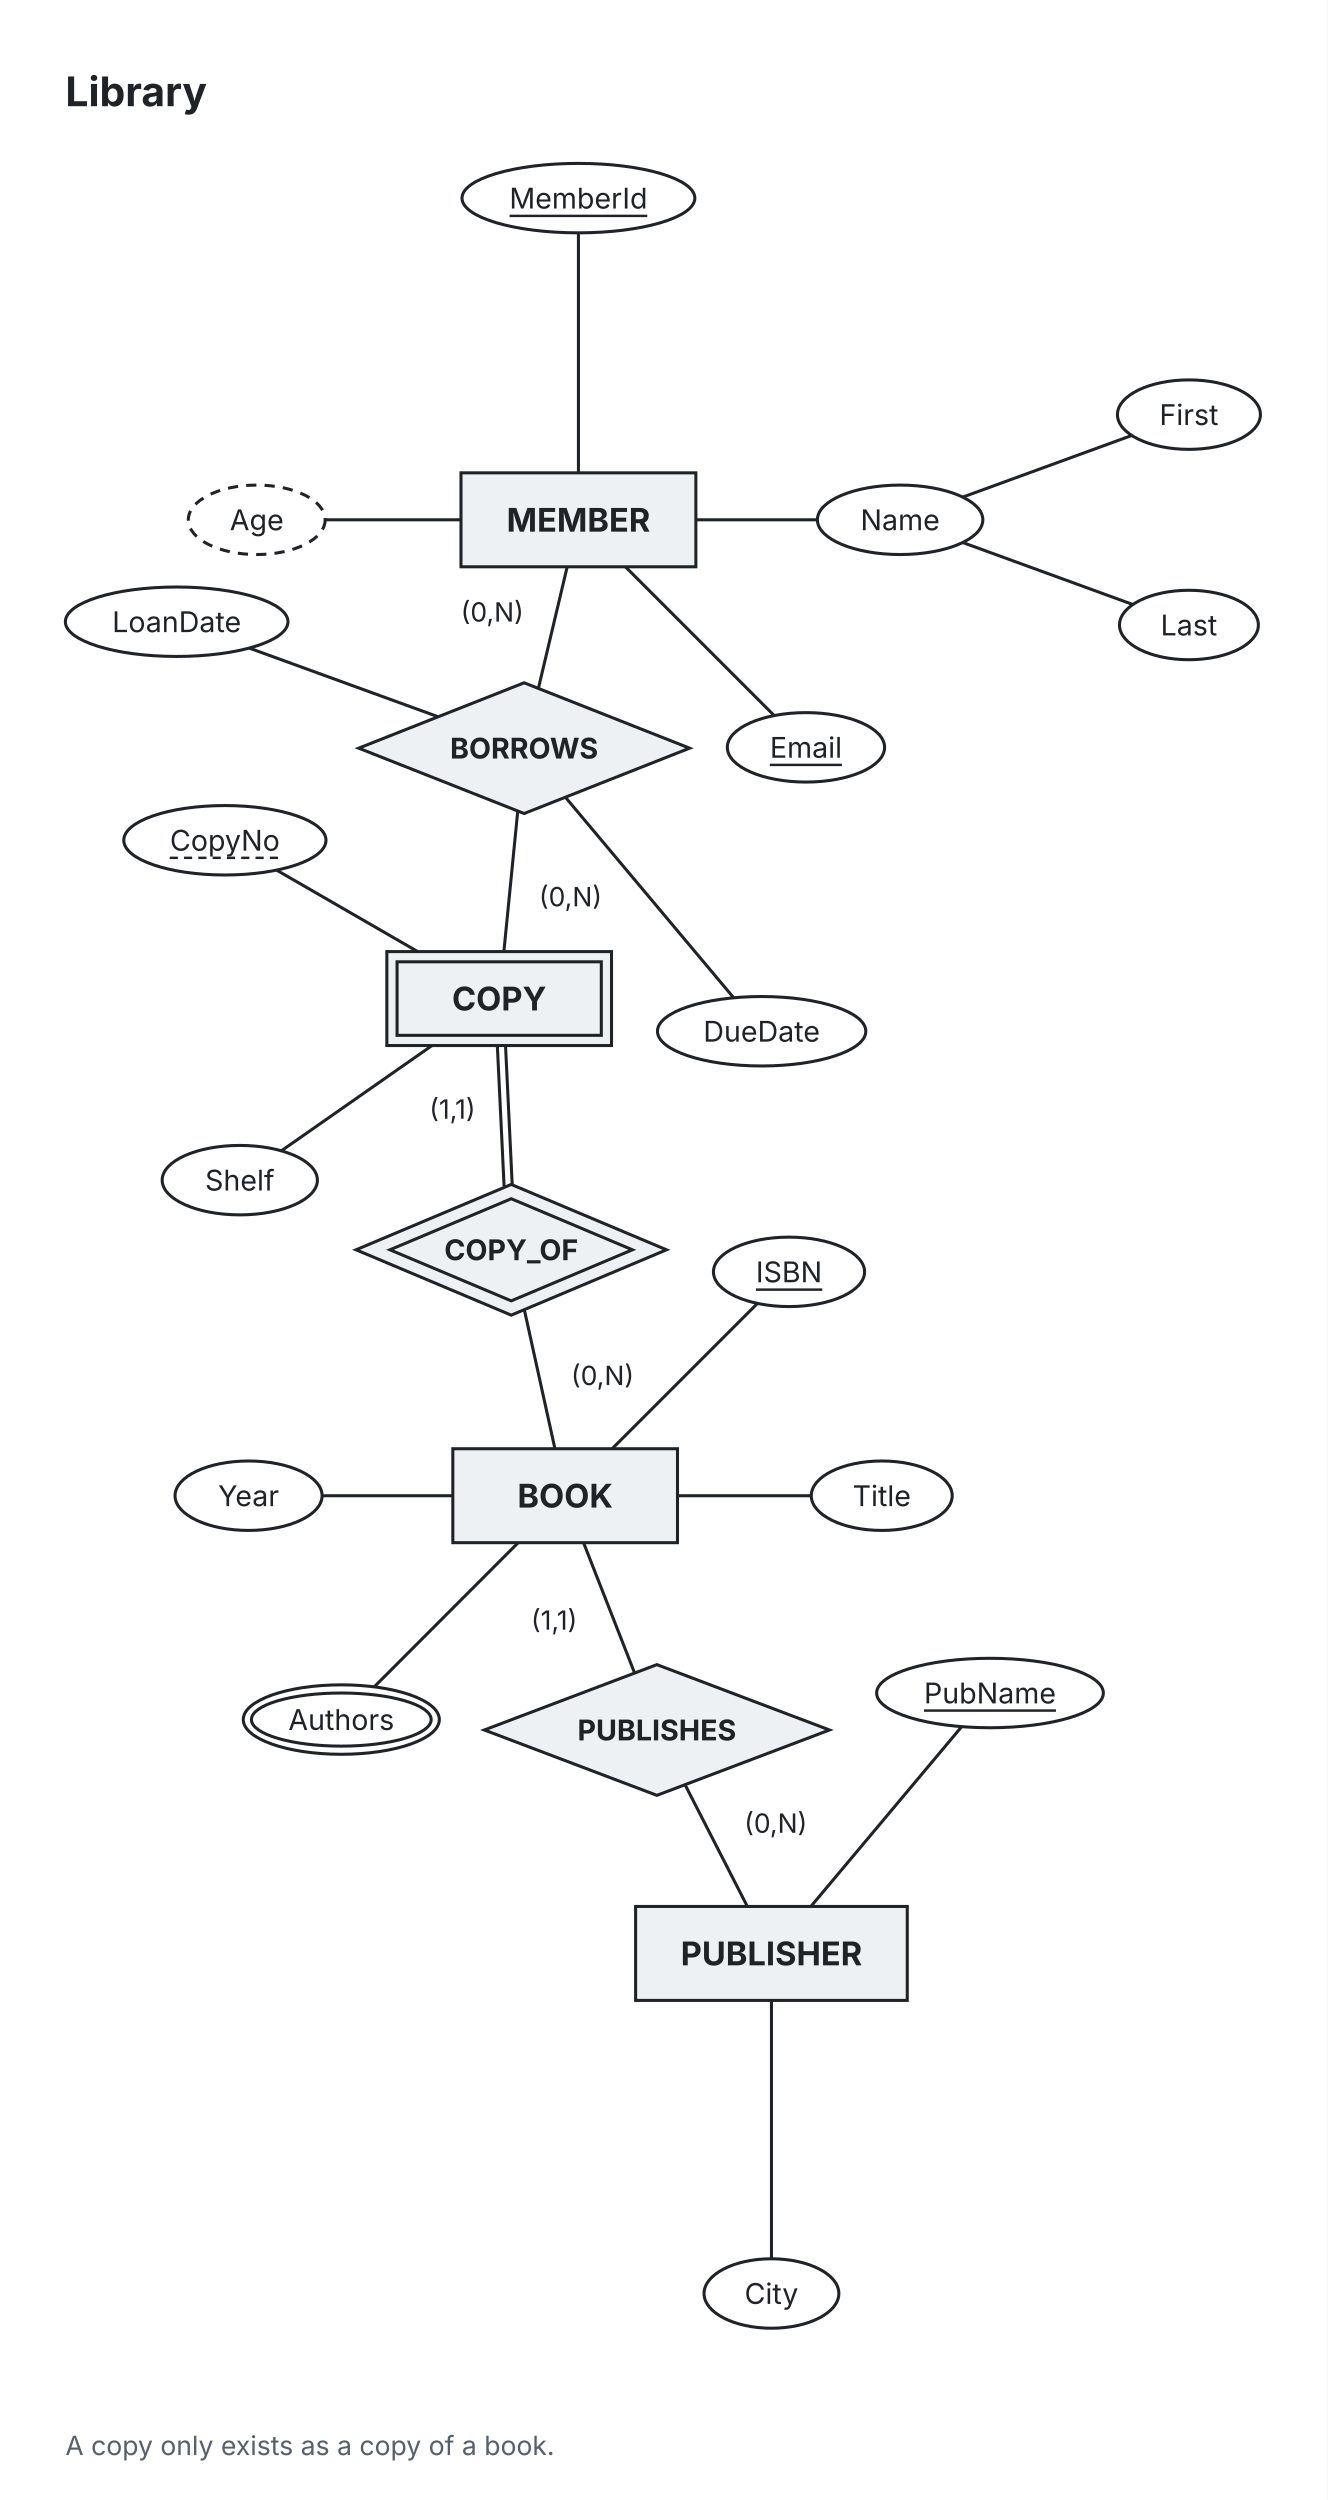
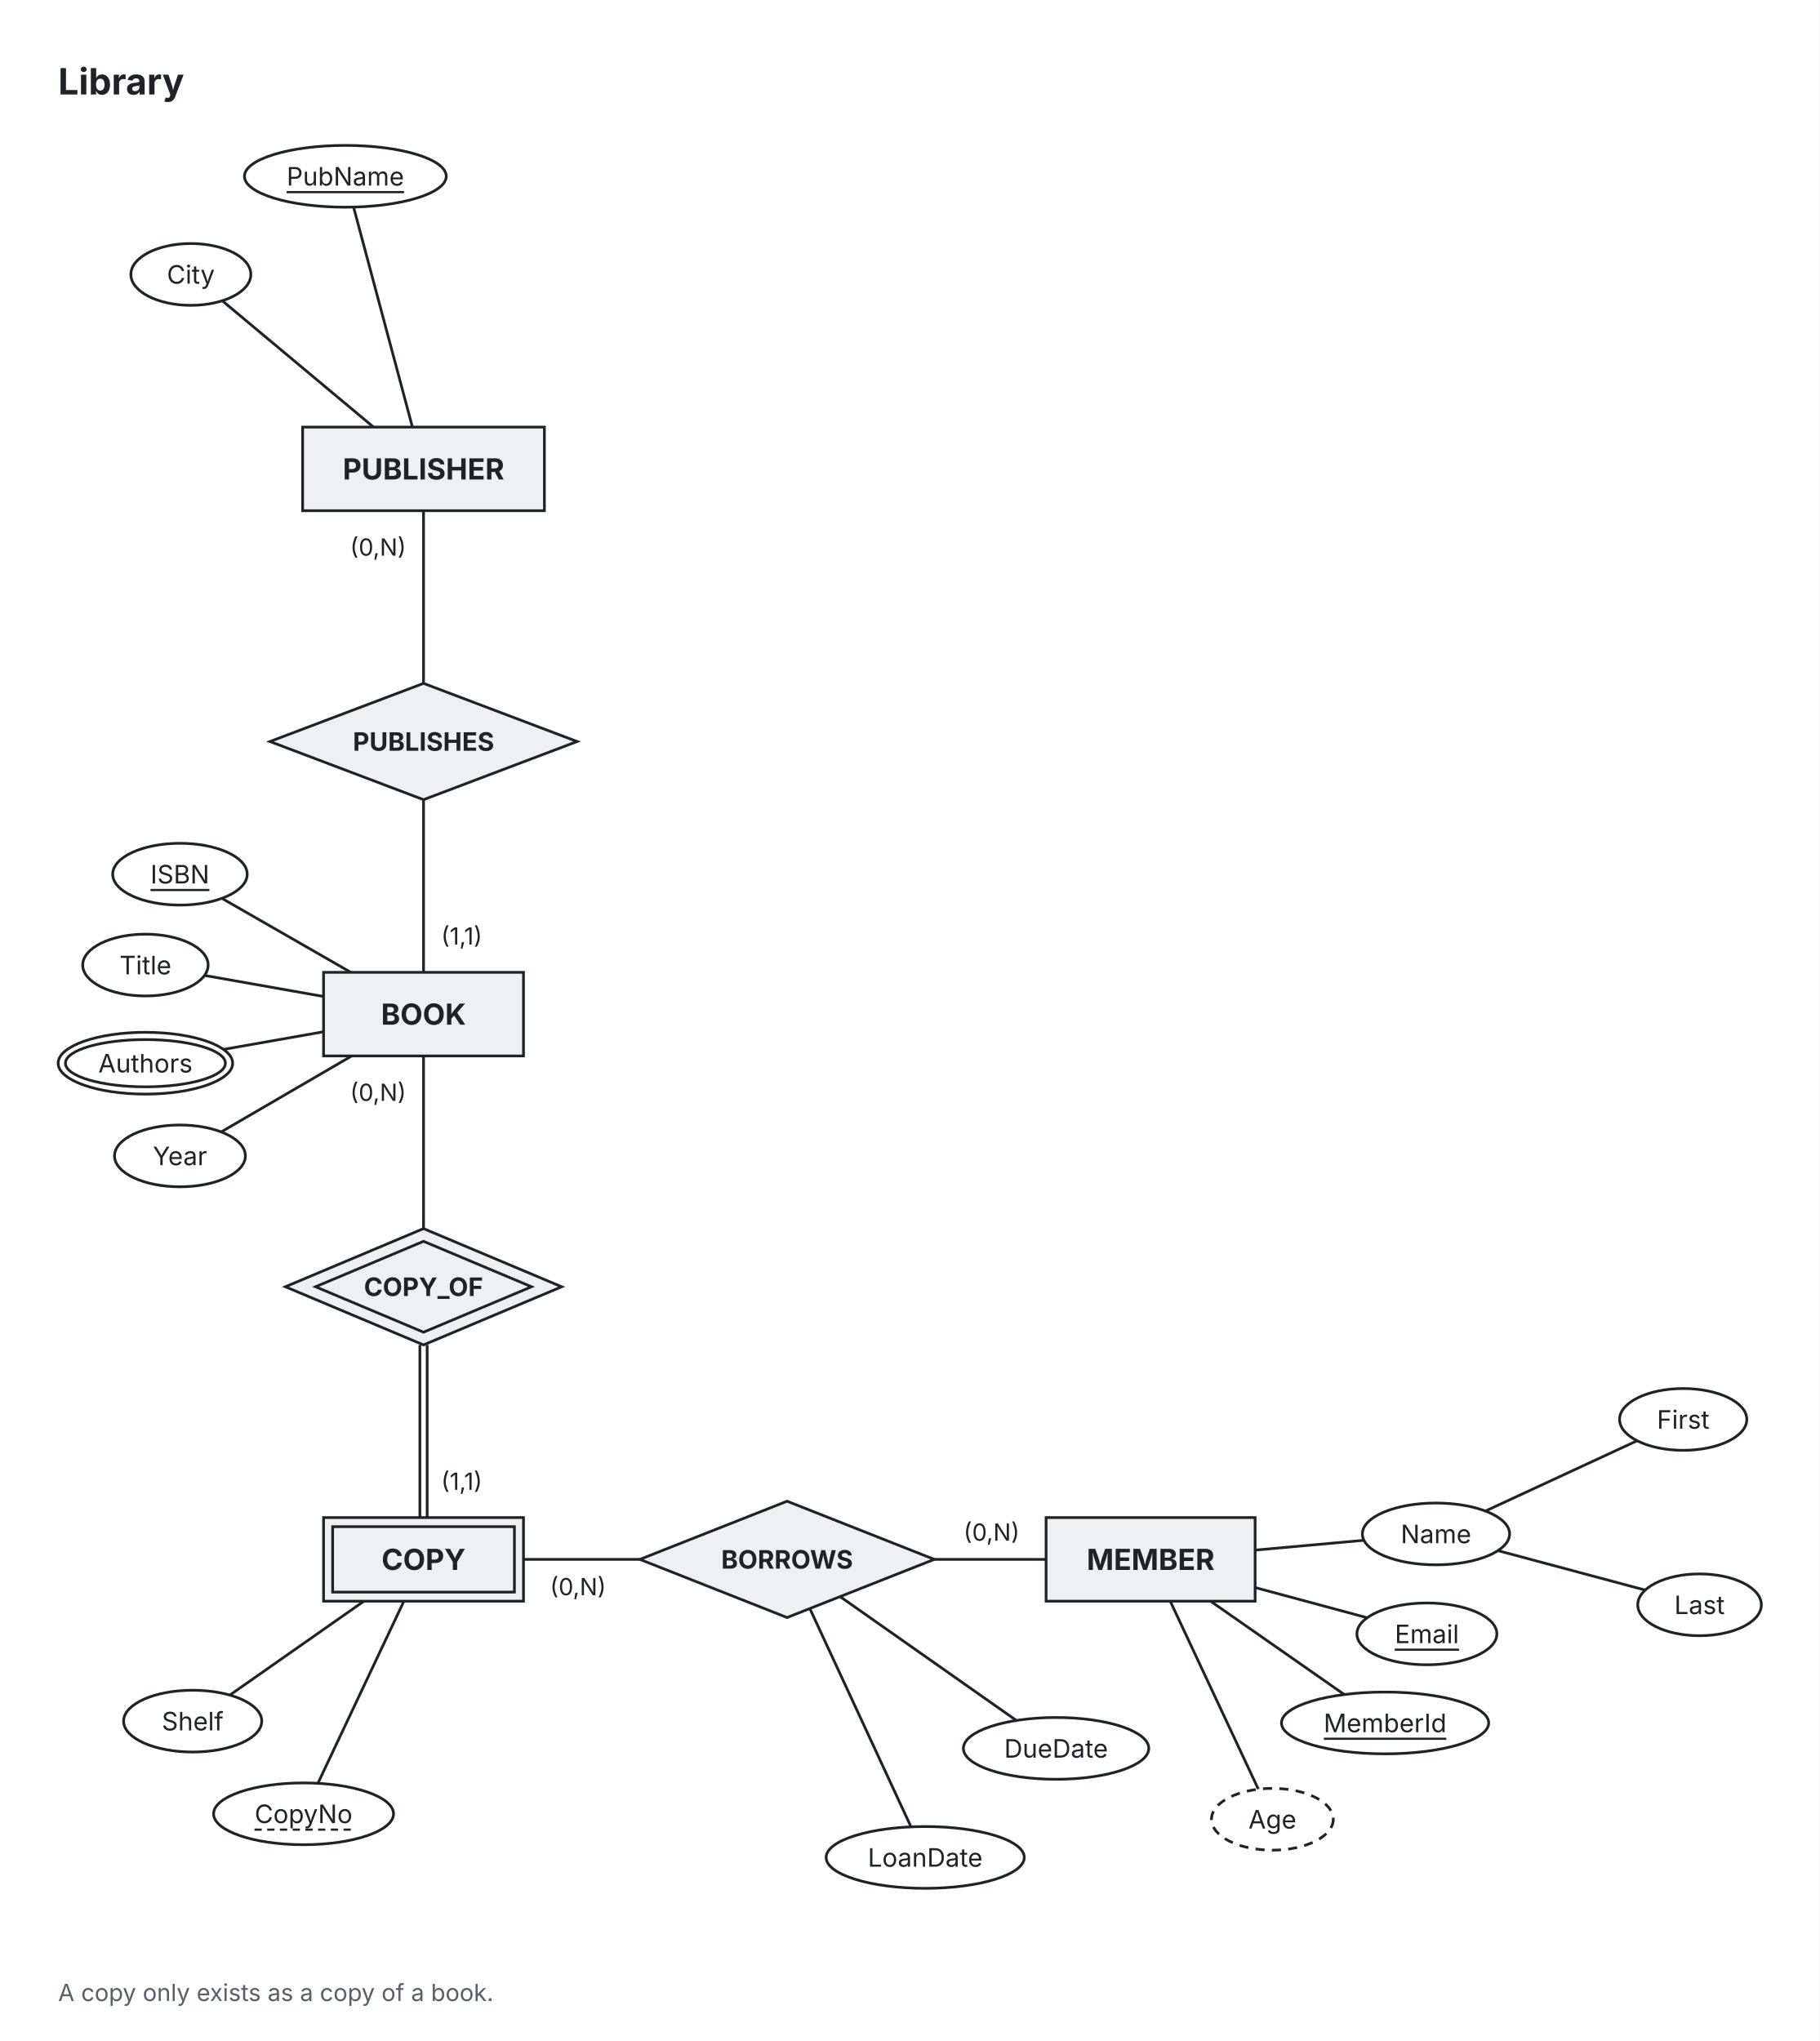
- <svg xmlns="http://www.w3.org/2000/svg" width="650" height="1224" viewBox="0 0 650 1224" font-family="Inter, Helvetica, Arial, sans-serif">
+ <svg xmlns="http://www.w3.org/2000/svg" width="1001" height="1123" viewBox="0 0 1001 1123" font-family="Inter, Helvetica, Arial, sans-serif">
  <rect width="100%" height="100%" fill="#ffffff" />
  <g fill="none" stroke="#1f2328" stroke-width="1.5" stroke-linejoin="round">
    <g data-id="edge:COPY_OF#0" class="er-edge">
-       <polyline points="256.7,641.2 271.7,709.3" />
+       <polyline points="233,676 233,581" />
    </g>
    <g data-id="edge:COPY_OF#1" class="er-edge">
-       <polyline points="250.8,580.5 247.5,511.8" />
-       <polyline points="246.8,580.7 243.5,512" />
+       <polyline points="231,740 231,835" />
+       <polyline points="235,740 235,835" />
    </g>
    <g data-id="edge:BORROWS#0" class="er-edge">
-       <polyline points="263.6,337 277.7,277.5" />
+       <polyline points="514,858 575.5,858" />
    </g>
    <g data-id="edge:BORROWS#1" class="er-edge">
-       <polyline points="253.5,397 246.7,465.9" />
+       <polyline points="352,858 288,858" />
    </g>
    <g data-id="edge:PUBLISHES#0" class="er-edge">
-       <polyline points="335.4,873.8 365.9,933.4" />
+       <polyline points="233,376 233,281" />
    </g>
    <g data-id="edge:PUBLISHES#1" class="er-edge">
-       <polyline points="310.7,819.1 285.7,755.3" />
+       <polyline points="233,440 233,535" />
    </g>
    <g data-id="edge:A:BOOK.ISBN" class="er-edge">
-       <polyline points="299.7,709.3 370.9,638.1" />
+       <polyline points="193,535 122.1,494.3" />
    </g>
    <g data-id="edge:A:BOOK.Title" class="er-edge">
-       <polyline points="331.7,732.3 397.2,732.3" />
+       <polyline points="178,548.3 112.5,536.7" />
    </g>
    <g data-id="edge:A:BOOK.Authors" class="er-edge">
-       <polyline points="253.7,755.3 183.2,825.9" />
+       <polyline points="178,567.7 123,577.4" />
    </g>
    <g data-id="edge:A:BOOK.Year" class="er-edge">
-       <polyline points="221.7,732.3 157.7,732.3" />
+       <polyline points="193.5,581 121.7,622.8" />
    </g>
    <g data-id="edge:A:COPY.CopyNo" class="er-edge">
-       <polyline points="204.5,465.9 135.4,426" />
+       <polyline points="222.2,881 174.9,981.2" />
    </g>
    <g data-id="edge:A:COPY.Shelf" class="er-edge">
-       <polyline points="211.5,511.9 137.8,563.4" />
+       <polyline points="200.2,881 126.4,932.7" />
    </g>
    <g data-id="edge:A:MEMBER.MemberId" class="er-edge">
-       <polyline points="283.2,231.5 283.2,114" />
+       <polyline points="666,881 739.6,932.4" />
    </g>
    <g data-id="edge:A:MEMBER.Name" class="er-edge">
-       <polyline points="340.7,254.5 400.2,254.5" />
+       <polyline points="690.5,852.9 750.4,847.5" />
    </g>
    <g data-id="edge:A:MEMBER.Name.First" class="er-edge">
-       <polyline points="471.3,243.4 554.1,213.2" />
+       <polyline points="817.2,831.4 900.7,792.7" />
    </g>
    <g data-id="edge:A:MEMBER.Name.Last" class="er-edge">
-       <polyline points="471.3,265.6 554.7,296" />
+       <polyline points="824.1,853.2 905.1,874.9" />
    </g>
    <g data-id="edge:A:MEMBER.Email" class="er-edge">
-       <polyline points="306.2,277.5 379,350.3" />
+       <polyline points="690.5,873.5 752.1,890.1" />
    </g>
    <g data-id="edge:A:MEMBER.Age" class="er-edge">
-       <polyline points="225.7,254.5 159.2,254.5" />
+       <polyline points="643.8,881 692.3,984.5" />
    </g>
    <g data-id="edge:A:PUBLISHER.PubName" class="er-edge">
-       <polyline points="397,933.4 470.9,845.3" />
+       <polyline points="226.9,235 194.5,113.9" />
    </g>
    <g data-id="edge:A:PUBLISHER.City" class="er-edge">
-       <polyline points="377.7,979.4 377.7,1105.9" />
+       <polyline points="205.5,235 122.3,165.5" />
    </g>
    <g data-id="edge:A:BORROWS.LoanDate" class="er-edge">
-       <polyline points="214.4,350.9 122,317.3" />
+       <polyline points="445.5,885 501.2,1005.2" />
    </g>
    <g data-id="edge:A:BORROWS.DueDate" class="er-edge">
-       <polyline points="276.8,390.3 359.2,488.5" />
+       <polyline points="462.2,878.5 559.1,946.6" />
    </g>
  </g>
  <g data-id="E:BOOK" class="er-entity">
-     <rect x="221.7" y="709.3" width="110" height="46" fill="#eef1f4" stroke="#1f2328" stroke-width="1.5" />
-     <text x="276.7" y="732.3" font-size="16" font-weight="700" text-anchor="middle" dominant-baseline="central" fill="#1f2328">BOOK</text>
+     <rect x="178" y="535" width="110" height="46" fill="#eef1f4" stroke="#1f2328" stroke-width="1.5" />
+     <text x="233" y="558" font-size="16" font-weight="700" text-anchor="middle" dominant-baseline="central" fill="#1f2328">BOOK</text>
  </g>
  <g data-id="E:COPY" class="er-entity">
-     <rect x="189.4" y="465.9" width="110" height="46" fill="#eef1f4" stroke="#1f2328" stroke-width="1.5" />
-     <rect x="194.4" y="470.9" width="100" height="36" fill="none" stroke="#1f2328" stroke-width="1.5" />
-     <text x="244.4" y="488.9" font-size="16" font-weight="700" text-anchor="middle" dominant-baseline="central" fill="#1f2328">COPY</text>
+     <rect x="178" y="835" width="110" height="46" fill="#eef1f4" stroke="#1f2328" stroke-width="1.5" />
+     <rect x="183" y="840" width="100" height="36" fill="none" stroke="#1f2328" stroke-width="1.5" />
+     <text x="233" y="858" font-size="16" font-weight="700" text-anchor="middle" dominant-baseline="central" fill="#1f2328">COPY</text>
  </g>
  <g data-id="E:MEMBER" class="er-entity">
-     <rect x="225.7" y="231.5" width="115" height="46" fill="#eef1f4" stroke="#1f2328" stroke-width="1.5" />
-     <text x="283.2" y="254.5" font-size="16" font-weight="700" text-anchor="middle" dominant-baseline="central" fill="#1f2328">MEMBER</text>
+     <rect x="575.5" y="835" width="115" height="46" fill="#eef1f4" stroke="#1f2328" stroke-width="1.5" />
+     <text x="633" y="858" font-size="16" font-weight="700" text-anchor="middle" dominant-baseline="central" fill="#1f2328">MEMBER</text>
  </g>
  <g data-id="E:PUBLISHER" class="er-entity">
-     <rect x="311.2" y="933.4" width="133" height="46" fill="#eef1f4" stroke="#1f2328" stroke-width="1.5" />
-     <text x="377.7" y="956.4" font-size="16" font-weight="700" text-anchor="middle" dominant-baseline="central" fill="#1f2328">PUBLISHER</text>
+     <rect x="166.5" y="235" width="133" height="46" fill="#eef1f4" stroke="#1f2328" stroke-width="1.5" />
+     <text x="233" y="258" font-size="16" font-weight="700" text-anchor="middle" dominant-baseline="central" fill="#1f2328">PUBLISHER</text>
  </g>
  <g data-id="R:COPY_OF" class="er-relationship">
-     <polygon points="250.3,579.9 326.3,611.9 250.3,643.9 174.3,611.9" fill="#eef1f4" stroke="#1f2328" stroke-width="1.5" />
-     <polygon points="250.3,586.9 309.6,611.9 250.3,636.9 190.9,611.9" fill="none" stroke="#1f2328" stroke-width="1.5" />
-     <text x="250.3" y="611.9" font-size="14" font-weight="700" text-anchor="middle" dominant-baseline="central" fill="#1f2328">COPY_OF</text>
+     <polygon points="233,676 309,708 233,740 157,708" fill="#eef1f4" stroke="#1f2328" stroke-width="1.5" />
+     <polygon points="233,683 292.4,708 233,733 173.6,708" fill="none" stroke="#1f2328" stroke-width="1.5" />
+     <text x="233" y="708" font-size="14" font-weight="700" text-anchor="middle" dominant-baseline="central" fill="#1f2328">COPY_OF</text>
  </g>
  <g data-id="R:BORROWS" class="er-relationship">
-     <polygon points="256.6,334.3 337.6,366.3 256.6,398.3 175.6,366.3" fill="#eef1f4" stroke="#1f2328" stroke-width="1.5" />
-     <text x="256.6" y="366.3" font-size="14" font-weight="700" text-anchor="middle" dominant-baseline="central" fill="#1f2328">BORROWS</text>
+     <polygon points="433,826 514,858 433,890 352,858" fill="#eef1f4" stroke="#1f2328" stroke-width="1.5" />
+     <text x="433" y="858" font-size="14" font-weight="700" text-anchor="middle" dominant-baseline="central" fill="#1f2328">BORROWS</text>
  </g>
  <g data-id="R:PUBLISHES" class="er-relationship">
-     <polygon points="321.6,815 406.1,847 321.6,879 237.1,847" fill="#eef1f4" stroke="#1f2328" stroke-width="1.5" />
-     <text x="321.6" y="847" font-size="14" font-weight="700" text-anchor="middle" dominant-baseline="central" fill="#1f2328">PUBLISHES</text>
+     <polygon points="233,376 317.5,408 233,440 148.5,408" fill="#eef1f4" stroke="#1f2328" stroke-width="1.5" />
+     <text x="233" y="408" font-size="14" font-weight="700" text-anchor="middle" dominant-baseline="central" fill="#1f2328">PUBLISHES</text>
  </g>
  <g data-id="A:BOOK.ISBN" class="er-attribute">
-     <ellipse cx="386.3" cy="622.7" rx="37" ry="17" fill="#ffffff" stroke="#1f2328" stroke-width="1.5" />
-     <text x="386.3" y="622.7" font-size="14" font-weight="400" text-anchor="middle" dominant-baseline="central" fill="#1f2328">ISBN</text>
-     <line x1="370.1" y1="631.4" x2="402.6" y2="631.4" stroke="#1f2328" stroke-width="1.2" />
+     <ellipse cx="99" cy="481" rx="37" ry="17" fill="#ffffff" stroke="#1f2328" stroke-width="1.5" />
+     <text x="99" y="481" font-size="14" font-weight="400" text-anchor="middle" dominant-baseline="central" fill="#1f2328">ISBN</text>
+     <line x1="82.8" y1="489.7" x2="115.2" y2="489.7" stroke="#1f2328" stroke-width="1.2" />
  </g>
  <g data-id="A:BOOK.Title" class="er-attribute">
-     <ellipse cx="431.7" cy="732.3" rx="34.5" ry="17" fill="#ffffff" stroke="#1f2328" stroke-width="1.5" />
-     <text x="431.7" y="732.3" font-size="14" font-weight="400" text-anchor="middle" dominant-baseline="central" fill="#1f2328">Title</text>
+     <ellipse cx="80" cy="531" rx="34.5" ry="17" fill="#ffffff" stroke="#1f2328" stroke-width="1.5" />
+     <text x="80" y="531" font-size="14" font-weight="400" text-anchor="middle" dominant-baseline="central" fill="#1f2328">Title</text>
  </g>
  <g data-id="A:BOOK.Authors" class="er-attribute">
-     <ellipse cx="167.1" cy="841.9" rx="48" ry="17" fill="#ffffff" stroke="#1f2328" stroke-width="1.5" />
-     <ellipse cx="167.1" cy="841.9" rx="44" ry="13" fill="none" stroke="#1f2328" stroke-width="1.5" />
-     <text x="167.1" y="841.9" font-size="14" font-weight="400" text-anchor="middle" dominant-baseline="central" fill="#1f2328">Authors</text>
+     <ellipse cx="80" cy="585" rx="48" ry="17" fill="#ffffff" stroke="#1f2328" stroke-width="1.5" />
+     <ellipse cx="80" cy="585" rx="44" ry="13" fill="none" stroke="#1f2328" stroke-width="1.5" />
+     <text x="80" y="585" font-size="14" font-weight="400" text-anchor="middle" dominant-baseline="central" fill="#1f2328">Authors</text>
  </g>
  <g data-id="A:BOOK.Year" class="er-attribute">
-     <ellipse cx="121.7" cy="732.3" rx="36" ry="17" fill="#ffffff" stroke="#1f2328" stroke-width="1.5" />
-     <text x="121.7" y="732.3" font-size="14" font-weight="400" text-anchor="middle" dominant-baseline="central" fill="#1f2328">Year</text>
+     <ellipse cx="99" cy="636" rx="36" ry="17" fill="#ffffff" stroke="#1f2328" stroke-width="1.5" />
+     <text x="99" y="636" font-size="14" font-weight="400" text-anchor="middle" dominant-baseline="central" fill="#1f2328">Year</text>
  </g>
  <g data-id="A:COPY.CopyNo" class="er-attribute">
-     <ellipse cx="110.1" cy="411.4" rx="49.5" ry="17" fill="#ffffff" stroke="#1f2328" stroke-width="1.5" />
-     <text x="110.1" y="411.4" font-size="14" font-weight="400" text-anchor="middle" dominant-baseline="central" fill="#1f2328">CopyNo</text>
-     <line x1="83.1" y1="420" x2="137.1" y2="420" stroke="#1f2328" stroke-width="1.2" stroke-dasharray="4 3" />
+     <ellipse cx="167" cy="998" rx="49.5" ry="17" fill="#ffffff" stroke="#1f2328" stroke-width="1.5" />
+     <text x="167" y="998" font-size="14" font-weight="400" text-anchor="middle" dominant-baseline="central" fill="#1f2328">CopyNo</text>
+     <line x1="140" y1="1006.7" x2="194" y2="1006.7" stroke="#1f2328" stroke-width="1.2" stroke-dasharray="4 3" />
  </g>
  <g data-id="A:COPY.Shelf" class="er-attribute">
-     <ellipse cx="117.4" cy="577.8" rx="38" ry="17" fill="#ffffff" stroke="#1f2328" stroke-width="1.5" />
-     <text x="117.4" y="577.8" font-size="14" font-weight="400" text-anchor="middle" dominant-baseline="central" fill="#1f2328">Shelf</text>
+     <ellipse cx="106" cy="947" rx="38" ry="17" fill="#ffffff" stroke="#1f2328" stroke-width="1.5" />
+     <text x="106" y="947" font-size="14" font-weight="400" text-anchor="middle" dominant-baseline="central" fill="#1f2328">Shelf</text>
  </g>
  <g data-id="A:MEMBER.MemberId" class="er-attribute">
-     <ellipse cx="283.2" cy="97" rx="57" ry="17" fill="#ffffff" stroke="#1f2328" stroke-width="1.5" />
-     <text x="283.2" y="97" font-size="14" font-weight="400" text-anchor="middle" dominant-baseline="central" fill="#1f2328">MemberId</text>
-     <line x1="249.5" y1="105.7" x2="316.9" y2="105.7" stroke="#1f2328" stroke-width="1.2" />
+     <ellipse cx="762" cy="948" rx="57" ry="17" fill="#ffffff" stroke="#1f2328" stroke-width="1.5" />
+     <text x="762" y="948" font-size="14" font-weight="400" text-anchor="middle" dominant-baseline="central" fill="#1f2328">MemberId</text>
+     <line x1="728.3" y1="956.7" x2="795.7" y2="956.7" stroke="#1f2328" stroke-width="1.2" />
+   </g>
+   <g data-id="A:MEMBER.Email" class="er-attribute">
+     <ellipse cx="785" cy="899" rx="38.5" ry="17" fill="#ffffff" stroke="#1f2328" stroke-width="1.5" />
+     <text x="785" y="899" font-size="14" font-weight="400" text-anchor="middle" dominant-baseline="central" fill="#1f2328">Email</text>
+     <line x1="767.3" y1="907.7" x2="802.7" y2="907.7" stroke="#1f2328" stroke-width="1.2" />
+   </g>
+   <g data-id="A:MEMBER.Age" class="er-attribute">
+     <ellipse cx="700" cy="1001" rx="33.5" ry="17" fill="#ffffff" stroke="#1f2328" stroke-width="1.5" stroke-dasharray="5 4" />
+     <text x="700" y="1001" font-size="14" font-weight="400" text-anchor="middle" dominant-baseline="central" fill="#1f2328">Age</text>
+   </g>
+   <g data-id="A:PUBLISHER.PubName" class="er-attribute">
+     <ellipse cx="190" cy="97" rx="55.5" ry="17" fill="#ffffff" stroke="#1f2328" stroke-width="1.5" />
+     <text x="190" y="97" font-size="14" font-weight="400" text-anchor="middle" dominant-baseline="central" fill="#1f2328">PubName</text>
+     <line x1="157.7" y1="105.7" x2="222.3" y2="105.7" stroke="#1f2328" stroke-width="1.2" />
+   </g>
+   <g data-id="A:PUBLISHER.City" class="er-attribute">
+     <ellipse cx="105" cy="151" rx="33" ry="17" fill="#ffffff" stroke="#1f2328" stroke-width="1.5" />
+     <text x="105" y="151" font-size="14" font-weight="400" text-anchor="middle" dominant-baseline="central" fill="#1f2328">City</text>
+   </g>
+   <g data-id="A:BORROWS.LoanDate" class="er-attribute">
+     <ellipse cx="509" cy="1022" rx="54.5" ry="17" fill="#ffffff" stroke="#1f2328" stroke-width="1.5" />
+     <text x="509" y="1022" font-size="14" font-weight="400" text-anchor="middle" dominant-baseline="central" fill="#1f2328">LoanDate</text>
+   </g>
+   <g data-id="A:BORROWS.DueDate" class="er-attribute">
+     <ellipse cx="581" cy="962" rx="51" ry="17" fill="#ffffff" stroke="#1f2328" stroke-width="1.5" />
+     <text x="581" y="962" font-size="14" font-weight="400" text-anchor="middle" dominant-baseline="central" fill="#1f2328">DueDate</text>
  </g>
  <g data-id="A:MEMBER.Name" class="er-attribute">
-     <ellipse cx="440.7" cy="254.5" rx="40.5" ry="17" fill="#ffffff" stroke="#1f2328" stroke-width="1.5" />
-     <text x="440.7" y="254.5" font-size="14" font-weight="400" text-anchor="middle" dominant-baseline="central" fill="#1f2328">Name</text>
+     <ellipse cx="790" cy="844" rx="40.5" ry="17" fill="#ffffff" stroke="#1f2328" stroke-width="1.5" />
+     <text x="790" y="844" font-size="14" font-weight="400" text-anchor="middle" dominant-baseline="central" fill="#1f2328">Name</text>
  </g>
  <g data-id="A:MEMBER.Name.First" class="er-attribute">
-     <ellipse cx="582.1" cy="203" rx="35" ry="17" fill="#ffffff" stroke="#1f2328" stroke-width="1.5" />
-     <text x="582.1" y="203" font-size="14" font-weight="400" text-anchor="middle" dominant-baseline="central" fill="#1f2328">First</text>
+     <ellipse cx="926" cy="781" rx="35" ry="17" fill="#ffffff" stroke="#1f2328" stroke-width="1.5" />
+     <text x="926" y="781" font-size="14" font-weight="400" text-anchor="middle" dominant-baseline="central" fill="#1f2328">First</text>
  </g>
  <g data-id="A:MEMBER.Name.Last" class="er-attribute">
-     <ellipse cx="582.1" cy="306" rx="34" ry="17" fill="#ffffff" stroke="#1f2328" stroke-width="1.5" />
-     <text x="582.1" y="306" font-size="14" font-weight="400" text-anchor="middle" dominant-baseline="central" fill="#1f2328">Last</text>
-   </g>
-   <g data-id="A:MEMBER.Email" class="er-attribute">
-     <ellipse cx="394.6" cy="365.9" rx="38.5" ry="17" fill="#ffffff" stroke="#1f2328" stroke-width="1.5" />
-     <text x="394.6" y="365.9" font-size="14" font-weight="400" text-anchor="middle" dominant-baseline="central" fill="#1f2328">Email</text>
-     <line x1="376.9" y1="374.5" x2="412.2" y2="374.5" stroke="#1f2328" stroke-width="1.2" />
-   </g>
-   <g data-id="A:MEMBER.Age" class="er-attribute">
-     <ellipse cx="125.7" cy="254.5" rx="33.5" ry="17" fill="#ffffff" stroke="#1f2328" stroke-width="1.5" stroke-dasharray="5 4" />
-     <text x="125.7" y="254.5" font-size="14" font-weight="400" text-anchor="middle" dominant-baseline="central" fill="#1f2328">Age</text>
-   </g>
-   <g data-id="A:PUBLISHER.PubName" class="er-attribute">
-     <ellipse cx="484.7" cy="828.9" rx="55.5" ry="17" fill="#ffffff" stroke="#1f2328" stroke-width="1.5" />
-     <text x="484.7" y="828.9" font-size="14" font-weight="400" text-anchor="middle" dominant-baseline="central" fill="#1f2328">PubName</text>
-     <line x1="452.4" y1="837.5" x2="517" y2="837.5" stroke="#1f2328" stroke-width="1.2" />
-   </g>
-   <g data-id="A:PUBLISHER.City" class="er-attribute">
-     <ellipse cx="377.7" cy="1122.9" rx="33" ry="17" fill="#ffffff" stroke="#1f2328" stroke-width="1.5" />
-     <text x="377.7" y="1122.9" font-size="14" font-weight="400" text-anchor="middle" dominant-baseline="central" fill="#1f2328">City</text>
-   </g>
-   <g data-id="A:BORROWS.LoanDate" class="er-attribute">
-     <ellipse cx="86.5" cy="304.4" rx="54.5" ry="17" fill="#ffffff" stroke="#1f2328" stroke-width="1.5" />
-     <text x="86.5" y="304.4" font-size="14" font-weight="400" text-anchor="middle" dominant-baseline="central" fill="#1f2328">LoanDate</text>
-   </g>
-   <g data-id="A:BORROWS.DueDate" class="er-attribute">
-     <ellipse cx="372.9" cy="504.9" rx="51" ry="17" fill="#ffffff" stroke="#1f2328" stroke-width="1.5" />
-     <text x="372.9" y="504.9" font-size="14" font-weight="400" text-anchor="middle" dominant-baseline="central" fill="#1f2328">DueDate</text>
+     <ellipse cx="935" cy="883" rx="34" ry="17" fill="#ffffff" stroke="#1f2328" stroke-width="1.5" />
+     <text x="935" y="883" font-size="14" font-weight="400" text-anchor="middle" dominant-baseline="central" fill="#1f2328">Last</text>
  </g>
  <g data-id="label:edge:COPY_OF#0:cardinality" class="er-label">
-     <text x="295" y="673.4" font-size="13" text-anchor="middle" dominant-baseline="central" fill="#1f2328">(0,N)</text>
+     <text x="208" y="601" font-size="13" text-anchor="middle" dominant-baseline="central" fill="#1f2328">(0,N)</text>
  </g>
  <g data-id="label:edge:COPY_OF#1:cardinality" class="er-label">
-     <text x="221.5" y="543" font-size="13" text-anchor="middle" dominant-baseline="central" fill="#1f2328">(1,1)</text>
+     <text x="254" y="815" font-size="13" text-anchor="middle" dominant-baseline="central" fill="#1f2328">(1,1)</text>
  </g>
  <g data-id="label:edge:BORROWS#0:cardinality" class="er-label">
-     <text x="241" y="299.6" font-size="13" text-anchor="middle" dominant-baseline="central" fill="#1f2328">(0,N)</text>
+     <text x="545.5" y="843" font-size="13" text-anchor="middle" dominant-baseline="central" fill="#1f2328">(0,N)</text>
  </g>
  <g data-id="label:edge:BORROWS#1:cardinality" class="er-label">
-     <text x="279.3" y="439" font-size="13" text-anchor="middle" dominant-baseline="central" fill="#1f2328">(0,N)</text>
+     <text x="318" y="873" font-size="13" text-anchor="middle" dominant-baseline="central" fill="#1f2328">(0,N)</text>
  </g>
  <g data-id="label:edge:PUBLISHES#0:cardinality" class="er-label">
-     <text x="379.8" y="892.6" font-size="13" text-anchor="middle" dominant-baseline="central" fill="#1f2328">(0,N)</text>
+     <text x="208" y="301" font-size="13" text-anchor="middle" dominant-baseline="central" fill="#1f2328">(0,N)</text>
  </g>
  <g data-id="label:edge:PUBLISHES#1:cardinality" class="er-label">
-     <text x="271.3" y="793.2" font-size="13" text-anchor="middle" dominant-baseline="central" fill="#1f2328">(1,1)</text>
+     <text x="254" y="515" font-size="13" text-anchor="middle" dominant-baseline="central" fill="#1f2328">(1,1)</text>
  </g>
  <g data-id="title" class="er-label">
    <text x="32" y="52" font-size="20" font-weight="700" fill="#1f2328">Library</text>
  </g>
  <g data-id="note:0" class="er-label">
-     <text x="32" y="1202" font-size="13" fill="#57606a">A copy only exists as a copy of a book.</text>
+     <text x="32" y="1101" font-size="13" fill="#57606a">A copy only exists as a copy of a book.</text>
  </g>
</svg>
